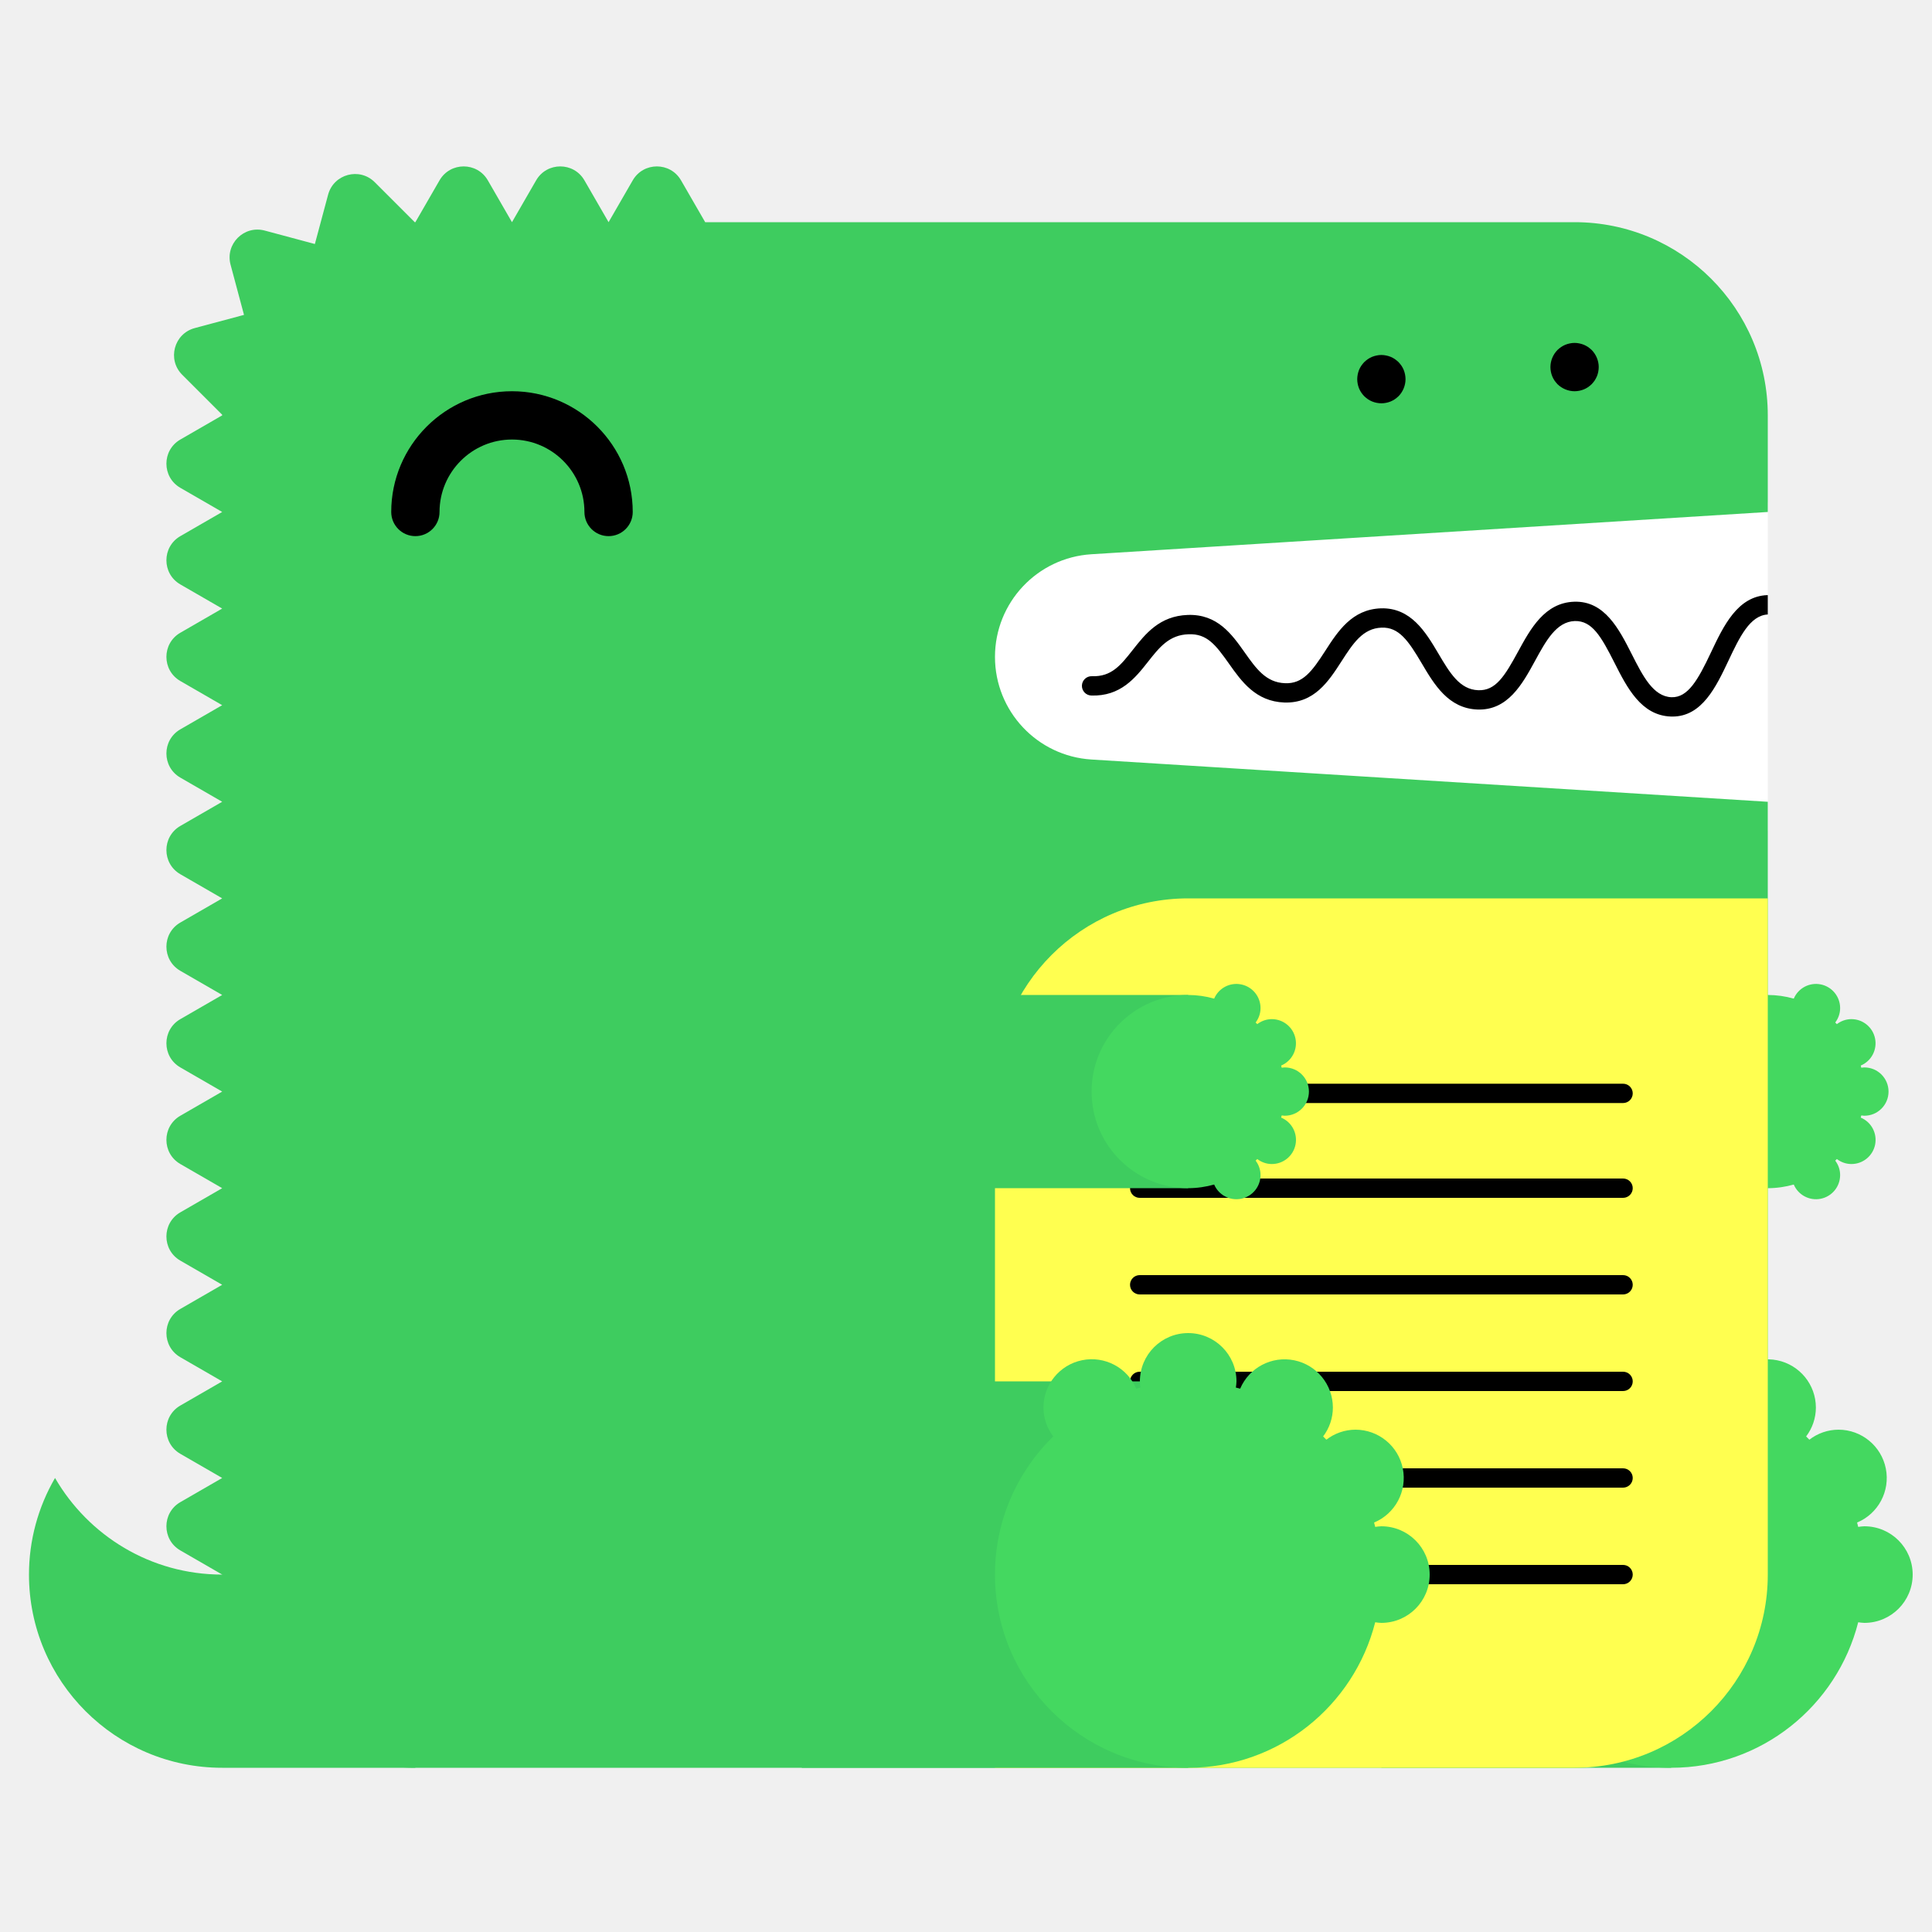
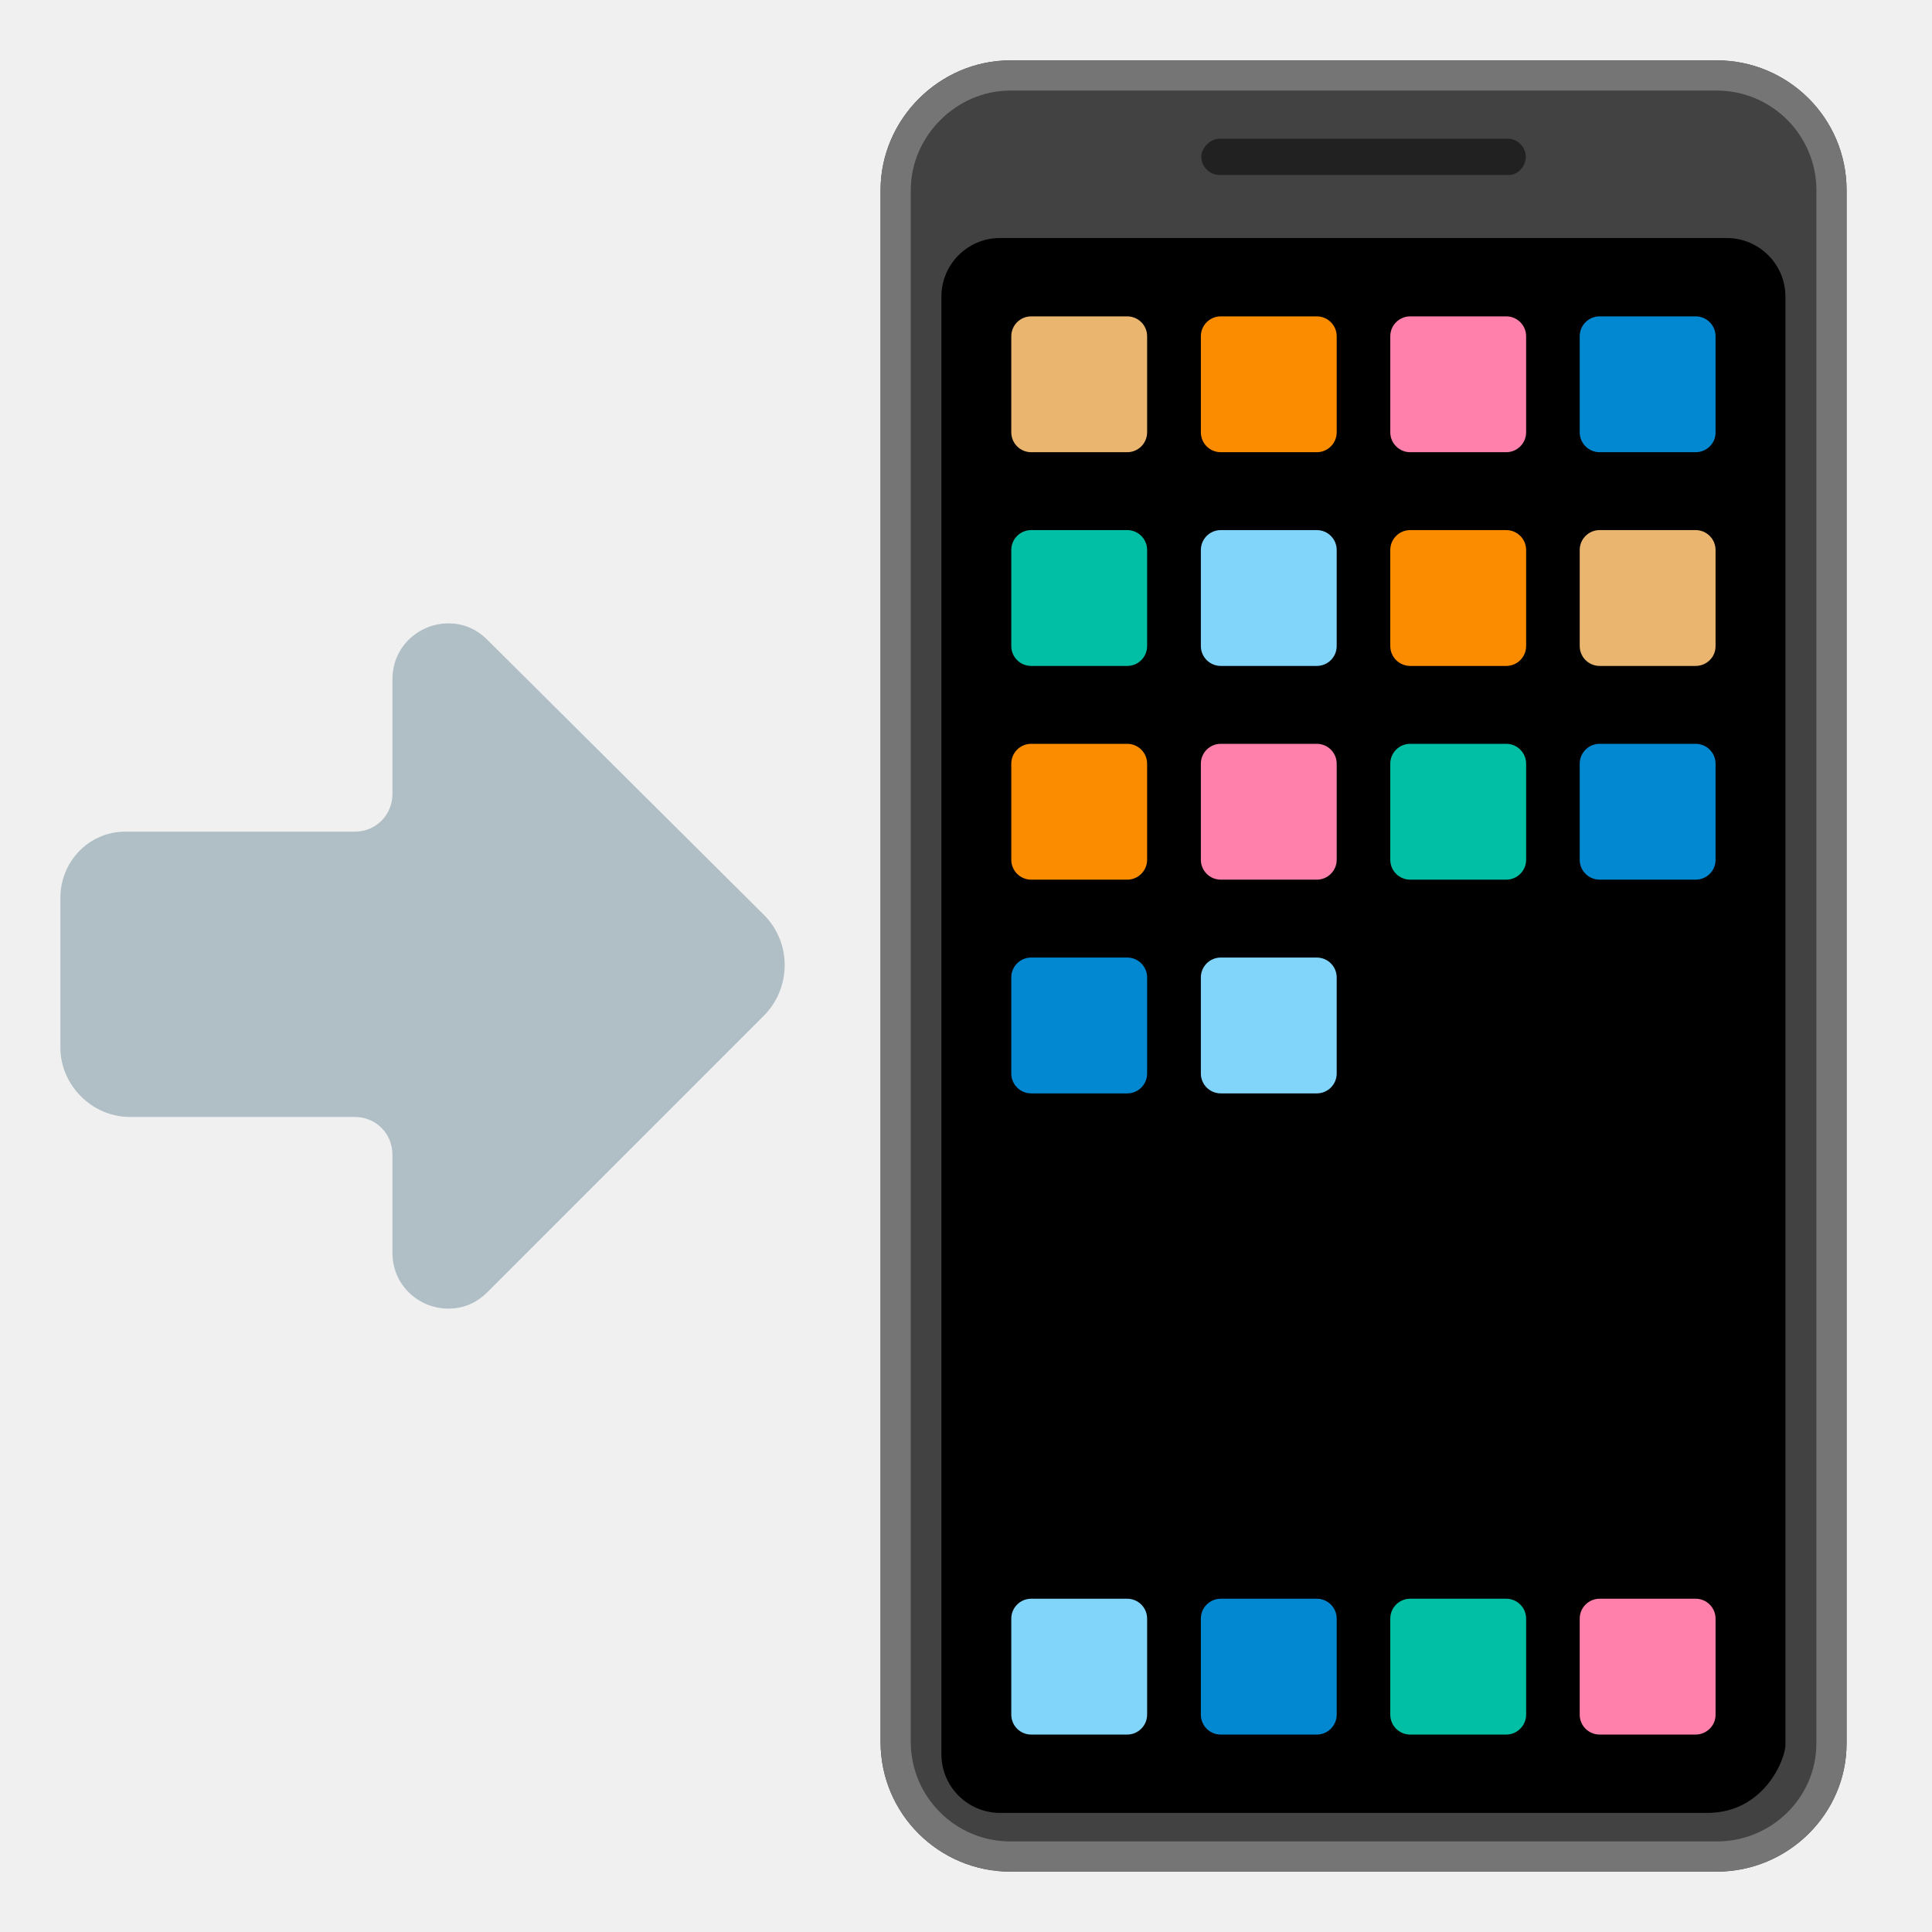
- <svg xmlns="http://www.w3.org/2000/svg" width="200" height="200" viewBox="0 0 200 200">
-   <g fill="none" fill-rule="evenodd">
-     <path fill="#FFF" d="M99 52h84v34H99z" />
-     <path d="M23 163c-7.398 0-13.843-4.027-17.303-10A19.886 19.886 0 0 0 3 163c0 11.046 8.954 20 20 20h20v-20H23z" fill="#3ECC5F" />
-     <path d="M112.98 57.376L183 53V43c0-11.046-8.954-20-20-20H73l-2.5-4.33c-1.112-1.925-3.889-1.925-5 0L63 23l-2.5-4.33c-1.111-1.925-3.889-1.925-5 0L53 23l-2.5-4.33c-1.111-1.925-3.889-1.925-5 0L43 23c-.022 0-.042.003-.065.003l-4.142-4.141c-1.57-1.571-4.252-.853-4.828 1.294l-1.369 5.104-5.192-1.392c-2.148-.575-4.111 1.389-3.535 3.536l1.39 5.193-5.102 1.367c-2.148.576-2.867 3.259-1.296 4.83l4.142 4.142c0 .021-.003.042-.003.064l-4.33 2.5c-1.925 1.111-1.925 3.889 0 5L23 53l-4.33 2.5c-1.925 1.111-1.925 3.889 0 5L23 63l-4.33 2.5c-1.925 1.111-1.925 3.889 0 5L23 73l-4.33 2.5c-1.925 1.111-1.925 3.889 0 5L23 83l-4.33 2.5c-1.925 1.111-1.925 3.889 0 5L23 93l-4.33 2.5c-1.925 1.111-1.925 3.889 0 5L23 103l-4.33 2.5c-1.925 1.111-1.925 3.889 0 5L23 113l-4.33 2.5c-1.925 1.111-1.925 3.889 0 5L23 123l-4.33 2.5c-1.925 1.111-1.925 3.889 0 5L23 133l-4.33 2.5c-1.925 1.111-1.925 3.889 0 5L23 143l-4.33 2.5c-1.925 1.111-1.925 3.889 0 5L23 153l-4.33 2.5c-1.925 1.111-1.925 3.889 0 5L23 163c0 11.046 8.954 20 20 20h120c11.046 0 20-8.954 20-20V83l-70.02-4.376A10.645 10.645 0 0 1 103 68c0-5.621 4.37-10.273 9.98-10.624" fill="#3ECC5F" />
-     <path fill="#3ECC5F" d="M143 183h30v-40h-30z" />
-     <path d="M193 158c-.219 0-.428.037-.639.064-.038-.15-.074-.301-.116-.451A5 5 0 0 0 190.32 148a4.96 4.96 0 0 0-3.016 1.036 26.531 26.531 0 0 0-.335-.336 4.955 4.955 0 0 0 1.011-2.987 5 5 0 0 0-9.599-1.959c-.148-.042-.297-.077-.445-.115.027-.211.064-.42.064-.639a5 5 0 0 0-5-5 5 5 0 0 0-5 5c0 .219.037.428.064.639-.148.038-.297.073-.445.115a4.998 4.998 0 0 0-9.599 1.959c0 1.125.384 2.151 1.011 2.987-3.717 3.632-6.031 8.693-6.031 14.3 0 11.046 8.954 20 20 20 9.339 0 17.16-6.41 19.361-15.064.211.027.42.064.639.064a5 5 0 0 0 5-5 5 5 0 0 0-5-5" fill="#44D860" />
-     <path fill="#3ECC5F" d="M153 123h30v-20h-30z" />
-     <path d="M193 115.5a2.5 2.5 0 1 0 0-5c-.109 0-.214.019-.319.032-.02-.075-.037-.15-.058-.225a2.501 2.501 0 0 0-.963-4.807c-.569 0-1.088.197-1.508.518a6.653 6.653 0 0 0-.168-.168c.314-.417.506-.931.506-1.494a2.5 2.5 0 0 0-4.8-.979A9.987 9.987 0 0 0 183 103c-5.522 0-10 4.478-10 10s4.478 10 10 10c.934 0 1.833-.138 2.69-.377a2.5 2.5 0 0 0 4.8-.979c0-.563-.192-1.077-.506-1.494.057-.055.113-.111.168-.168.42.321.939.518 1.508.518a2.5 2.5 0 0 0 .963-4.807c.021-.074.038-.15.058-.225.105.013.21.032.319.032" fill="#44D860" />
-     <path d="M63 55.5a2.5 2.5 0 0 1-2.5-2.5c0-4.136-3.364-7.5-7.5-7.5s-7.5 3.364-7.5 7.5a2.5 2.5 0 1 1-5 0c0-6.893 5.607-12.5 12.5-12.5S65.5 46.107 65.5 53a2.5 2.5 0 0 1-2.5 2.5" fill="#000" />
-     <path d="M103 183h60c11.046 0 20-8.954 20-20V93h-60c-11.046 0-20 8.954-20 20v70z" fill="#FFFF50" />
-     <path d="M168.02 124h-50.04a1 1 0 1 1 0-2h50.04a1 1 0 1 1 0 2m0 20h-50.04a1 1 0 1 1 0-2h50.04a1 1 0 1 1 0 2m0 20h-50.04a1 1 0 1 1 0-2h50.04a1 1 0 1 1 0 2m0-49.814h-50.04a1 1 0 1 1 0-2h50.04a1 1 0 1 1 0 2m0 19.814h-50.04a1 1 0 1 1 0-2h50.04a1 1 0 1 1 0 2m0 20h-50.04a1 1 0 1 1 0-2h50.04a1 1 0 1 1 0 2M183 61.611c-.012 0-.022-.006-.034-.005-3.09.105-4.552 3.196-5.842 5.923-1.346 2.85-2.387 4.703-4.093 4.647-1.889-.068-2.969-2.202-4.113-4.46-1.314-2.594-2.814-5.536-5.963-5.426-3.046.104-4.513 2.794-5.807 5.167-1.377 2.528-2.314 4.065-4.121 3.994-1.927-.07-2.951-1.805-4.136-3.813-1.321-2.236-2.848-4.75-5.936-4.664-2.994.103-4.465 2.385-5.763 4.4-1.373 2.13-2.335 3.428-4.165 3.351-1.973-.07-2.992-1.51-4.171-3.177-1.324-1.873-2.816-3.993-5.895-3.89-2.928.1-4.399 1.97-5.696 3.618-1.232 1.564-2.194 2.802-4.229 2.724a1 1 0 0 0-.072 2c3.017.101 4.545-1.8 5.872-3.487 1.177-1.496 2.193-2.787 4.193-2.855 1.926-.082 2.829 1.115 4.195 3.045 1.297 1.834 2.769 3.914 5.731 4.021 3.103.104 4.596-2.215 5.918-4.267 1.182-1.834 2.202-3.417 4.15-3.484 1.793-.067 2.769 1.35 4.145 3.681 1.297 2.197 2.766 4.686 5.787 4.796 3.125.108 4.634-2.62 5.949-5.035 1.139-2.088 2.214-4.06 4.119-4.126 1.793-.042 2.728 1.595 4.111 4.33 1.292 2.553 2.757 5.445 5.825 5.556l.169.003c3.064 0 4.518-3.075 5.805-5.794 1.139-2.41 2.217-4.68 4.067-4.773v-2z" fill="#000" />
-     <path fill="#3ECC5F" d="M83 183h40v-40H83z" />
-     <path d="M143 158c-.219 0-.428.037-.639.064-.038-.15-.074-.301-.116-.451A5 5 0 0 0 140.32 148a4.96 4.96 0 0 0-3.016 1.036 26.531 26.531 0 0 0-.335-.336 4.955 4.955 0 0 0 1.011-2.987 5 5 0 0 0-9.599-1.959c-.148-.042-.297-.077-.445-.115.027-.211.064-.42.064-.639a5 5 0 0 0-5-5 5 5 0 0 0-5 5c0 .219.037.428.064.639-.148.038-.297.073-.445.115a4.998 4.998 0 0 0-9.599 1.959c0 1.125.384 2.151 1.011 2.987-3.717 3.632-6.031 8.693-6.031 14.3 0 11.046 8.954 20 20 20 9.339 0 17.16-6.41 19.361-15.064.211.027.42.064.639.064a5 5 0 0 0 5-5 5 5 0 0 0-5-5" fill="#44D860" />
-     <path fill="#3ECC5F" d="M83 123h40v-20H83z" />
-     <path d="M133 115.5a2.5 2.5 0 1 0 0-5c-.109 0-.214.019-.319.032-.02-.075-.037-.15-.058-.225a2.501 2.501 0 0 0-.963-4.807c-.569 0-1.088.197-1.508.518a6.653 6.653 0 0 0-.168-.168c.314-.417.506-.931.506-1.494a2.5 2.5 0 0 0-4.8-.979A9.987 9.987 0 0 0 123 103c-5.522 0-10 4.478-10 10s4.478 10 10 10c.934 0 1.833-.138 2.69-.377a2.5 2.5 0 0 0 4.8-.979c0-.563-.192-1.077-.506-1.494.057-.055.113-.111.168-.168.42.321.939.518 1.508.518a2.5 2.5 0 0 0 .963-4.807c.021-.074.038-.15.058-.225.105.013.21.032.319.032" fill="#44D860" />
-     <path d="M143 41.75c-.16 0-.33-.02-.49-.05a2.52 2.52 0 0 1-.47-.14c-.15-.06-.29-.14-.431-.23-.13-.09-.259-.2-.38-.31-.109-.12-.219-.24-.309-.38s-.17-.28-.231-.43a2.619 2.619 0 0 1-.189-.96c0-.16.02-.33.05-.49.03-.16.08-.31.139-.47.061-.15.141-.29.231-.43.09-.13.2-.26.309-.38.121-.11.25-.22.38-.31.141-.09.281-.17.431-.23.149-.06.31-.11.47-.14.32-.07.65-.07.98 0 .159.03.32.08.47.14.149.06.29.14.43.23.13.09.259.2.38.31.11.12.22.25.31.38.09.14.17.28.23.43.06.16.11.31.14.47.029.16.05.33.05.49 0 .66-.271 1.31-.73 1.77-.121.11-.25.22-.38.31-.14.09-.281.17-.43.23a2.565 2.565 0 0 1-.96.19m20-1.25c-.66 0-1.3-.27-1.771-.73a3.802 3.802 0 0 1-.309-.38c-.09-.14-.17-.28-.231-.43a2.619 2.619 0 0 1-.189-.96c0-.66.27-1.3.729-1.77.121-.11.25-.22.38-.31.141-.09.281-.17.431-.23.149-.06.31-.11.47-.14.32-.07.66-.07.98 0 .159.03.32.08.47.14.149.06.29.14.43.23.13.09.259.2.38.31.459.47.73 1.11.73 1.77 0 .16-.021.33-.05.49-.03.16-.08.32-.14.47-.07.15-.14.29-.23.43-.09.13-.2.26-.31.38-.121.11-.25.22-.38.31-.14.09-.281.17-.43.23a2.565 2.565 0 0 1-.96.19" fill="#000" />
-   </g>
+ <svg xmlns="http://www.w3.org/2000/svg" width="800px" height="800px" viewBox="0 0 128 128" aria-hidden="true" role="img" class="iconify iconify--noto" preserveAspectRatio="xMidYMid meet">
+   <path d="M29.7 41.3c-1.9 0-3.7 1.5-3.7 3.7v7.6c0 1.4-1.1 2.5-2.5 2.5h-15C6 55 4 57 4 59.5v9.9C4 71.9 6.1 74 8.6 74h14.9c1.4 0 2.5 1.1 2.5 2.5V83c0 2.2 1.8 3.7 3.7 3.7c.9 0 1.8-.3 2.6-1.1l18.3-18.3c1.8-1.8 1.9-4.8 0-6.7L32.3 42.4c-.8-.8-1.7-1.1-2.6-1.1z" fill="#b0bec5" />
+   <path d="M113.74 124h-46.8c-4.7 0-8.6-3.8-8.6-8.6V12.6c0-4.7 3.9-8.6 8.6-8.6h46.8c4.7 0 8.6 3.8 8.6 8.6v102.9c0 4.7-3.9 8.5-8.6 8.5z" fill="#424242" />
+   <path d="M113.11 120.11H66.26c-2.15 0-3.89-1.74-3.89-3.89V19.65c0-2.14 1.74-3.88 3.88-3.88h48.15c2.15 0 3.89 1.74 3.89 3.89v95.93c.01.93-1.39 4.52-5.18 4.52z" fill="#000000" />
+   <path d="M99.99 11.59h-19.2c-.7 0-1.2-.6-1.2-1.2s.6-1.2 1.2-1.2h19.1c.7 0 1.2.6 1.2 1.2s-.5 1.2-1.1 1.2z" fill="#212121" />
+   <path d="M113.74 6c3.64 0 6.6 2.96 6.6 6.6v102.9c0 3.58-2.96 6.5-6.6 6.5h-46.8c-3.64 0-6.6-2.96-6.6-6.6V12.6c0-3.58 3.02-6.6 6.6-6.6h46.8m0-2h-46.8c-4.7 0-8.6 3.9-8.6 8.6v102.8c0 4.8 3.9 8.6 8.6 8.6h46.8c4.7 0 8.6-3.8 8.6-8.5V12.6c0-4.8-3.9-8.6-8.6-8.6z" fill="#757575" />
+   <path d="M74.68 29.96h-6.36c-.73 0-1.32-.59-1.32-1.32v-6.36c0-.73.59-1.32 1.32-1.32h6.36c.73 0 1.32.59 1.32 1.32v6.36c0 .73-.59 1.32-1.32 1.32z" fill="#eab56e" />
+   <path d="M87.24 29.96h-6.36c-.73 0-1.32-.59-1.32-1.32v-6.36c0-.73.59-1.32 1.32-1.32h6.36c.73 0 1.32.59 1.32 1.32v6.36c0 .73-.59 1.32-1.32 1.32z" fill="#fb8c00" />
+   <path d="M99.79 29.96h-6.36c-.73 0-1.32-.59-1.32-1.32v-6.36c0-.73.59-1.32 1.32-1.32h6.36c.73 0 1.32.59 1.32 1.32v6.36c0 .73-.59 1.32-1.32 1.32z" fill="#ff80ab" />
+   <path d="M112.34 29.96h-6.36c-.73 0-1.32-.59-1.32-1.32v-6.36c0-.73.59-1.32 1.32-1.32h6.36c.73 0 1.32.59 1.32 1.32v6.36c.01.73-.59 1.32-1.32 1.32z" fill="#0288d1" />
+   <path d="M74.68 44.12h-6.36c-.73 0-1.32-.59-1.32-1.32v-6.36c0-.73.59-1.32 1.32-1.32h6.36c.73 0 1.32.59 1.32 1.32v6.36c0 .73-.59 1.32-1.32 1.32z" fill="#00bfa5" />
+   <path d="M87.24 44.12h-6.36c-.73 0-1.32-.59-1.32-1.32v-6.36c0-.73.59-1.32 1.32-1.32h6.36c.73 0 1.32.59 1.32 1.32v6.36c0 .73-.59 1.32-1.32 1.32z" fill="#81d4fa" />
+   <path d="M99.79 44.12h-6.36c-.73 0-1.32-.59-1.32-1.32v-6.36c0-.73.59-1.32 1.32-1.32h6.36c.73 0 1.32.59 1.32 1.32v6.36c0 .73-.59 1.32-1.32 1.32z" fill="#fb8c00" />
+   <path d="M112.34 44.12h-6.36c-.73 0-1.32-.59-1.32-1.32v-6.36c0-.73.59-1.32 1.32-1.32h6.36c.73 0 1.32.59 1.32 1.32v6.36c.01.73-.59 1.32-1.32 1.32z" fill="#eab56e" />
+   <path d="M74.68 58.28h-6.36c-.73 0-1.32-.59-1.32-1.32V50.6c0-.73.59-1.32 1.32-1.32h6.36c.73 0 1.32.59 1.32 1.32v6.36c0 .73-.59 1.32-1.32 1.32z" fill="#fb8c00" />
+   <path d="M87.24 58.28h-6.36c-.73 0-1.32-.59-1.32-1.32V50.6c0-.73.59-1.32 1.32-1.32h6.36c.73 0 1.32.59 1.32 1.32v6.36c0 .73-.59 1.32-1.32 1.32z" fill="#ff80ab" />
+   <path d="M99.79 58.28h-6.36c-.73 0-1.32-.59-1.32-1.32V50.6c0-.73.59-1.32 1.32-1.32h6.36c.73 0 1.32.59 1.32 1.32v6.36c0 .73-.59 1.32-1.32 1.32z" fill="#00bfa5" />
+   <path d="M112.34 58.28h-6.36c-.73 0-1.32-.59-1.32-1.32V50.6c0-.73.59-1.32 1.32-1.32h6.36c.73 0 1.32.59 1.32 1.32v6.36c.01.73-.59 1.32-1.32 1.32z" fill="#0288d1" />
+   <path d="M74.68 72.44h-6.36c-.73 0-1.32-.59-1.32-1.32v-6.36c0-.73.59-1.32 1.32-1.32h6.36c.73 0 1.32.59 1.32 1.32v6.36c0 .73-.59 1.32-1.32 1.32z" fill="#0288d1" />
+   <path d="M87.24 72.44h-6.36c-.73 0-1.32-.59-1.32-1.32v-6.36c0-.73.59-1.32 1.32-1.32h6.36c.73 0 1.32.59 1.32 1.32v6.36c0 .73-.59 1.32-1.32 1.32z" fill="#81d4fa" />
+   <path d="M74.68 114.92h-6.36c-.73 0-1.32-.59-1.32-1.32v-6.36c0-.73.59-1.32 1.32-1.32h6.36c.73 0 1.32.59 1.32 1.32v6.36c0 .72-.59 1.32-1.32 1.32z" fill="#81d4fa" />
+   <path d="M87.24 114.92h-6.36c-.73 0-1.32-.59-1.32-1.32v-6.36c0-.73.59-1.32 1.32-1.32h6.36c.73 0 1.32.59 1.32 1.32v6.36c0 .72-.59 1.32-1.32 1.32z" fill="#0288d1" />
+   <path d="M99.79 114.92h-6.36c-.73 0-1.32-.59-1.32-1.32v-6.36c0-.73.59-1.32 1.32-1.32h6.36c.73 0 1.32.59 1.32 1.32v6.36c0 .72-.59 1.32-1.32 1.32z" fill="#00bfa5" />
+   <path d="M112.34 114.92h-6.36c-.73 0-1.32-.59-1.32-1.32v-6.36c0-.73.59-1.32 1.32-1.32h6.36c.73 0 1.32.59 1.32 1.32v6.36c.01.72-.59 1.32-1.32 1.32z" fill="#ff80ab" />
</svg>
